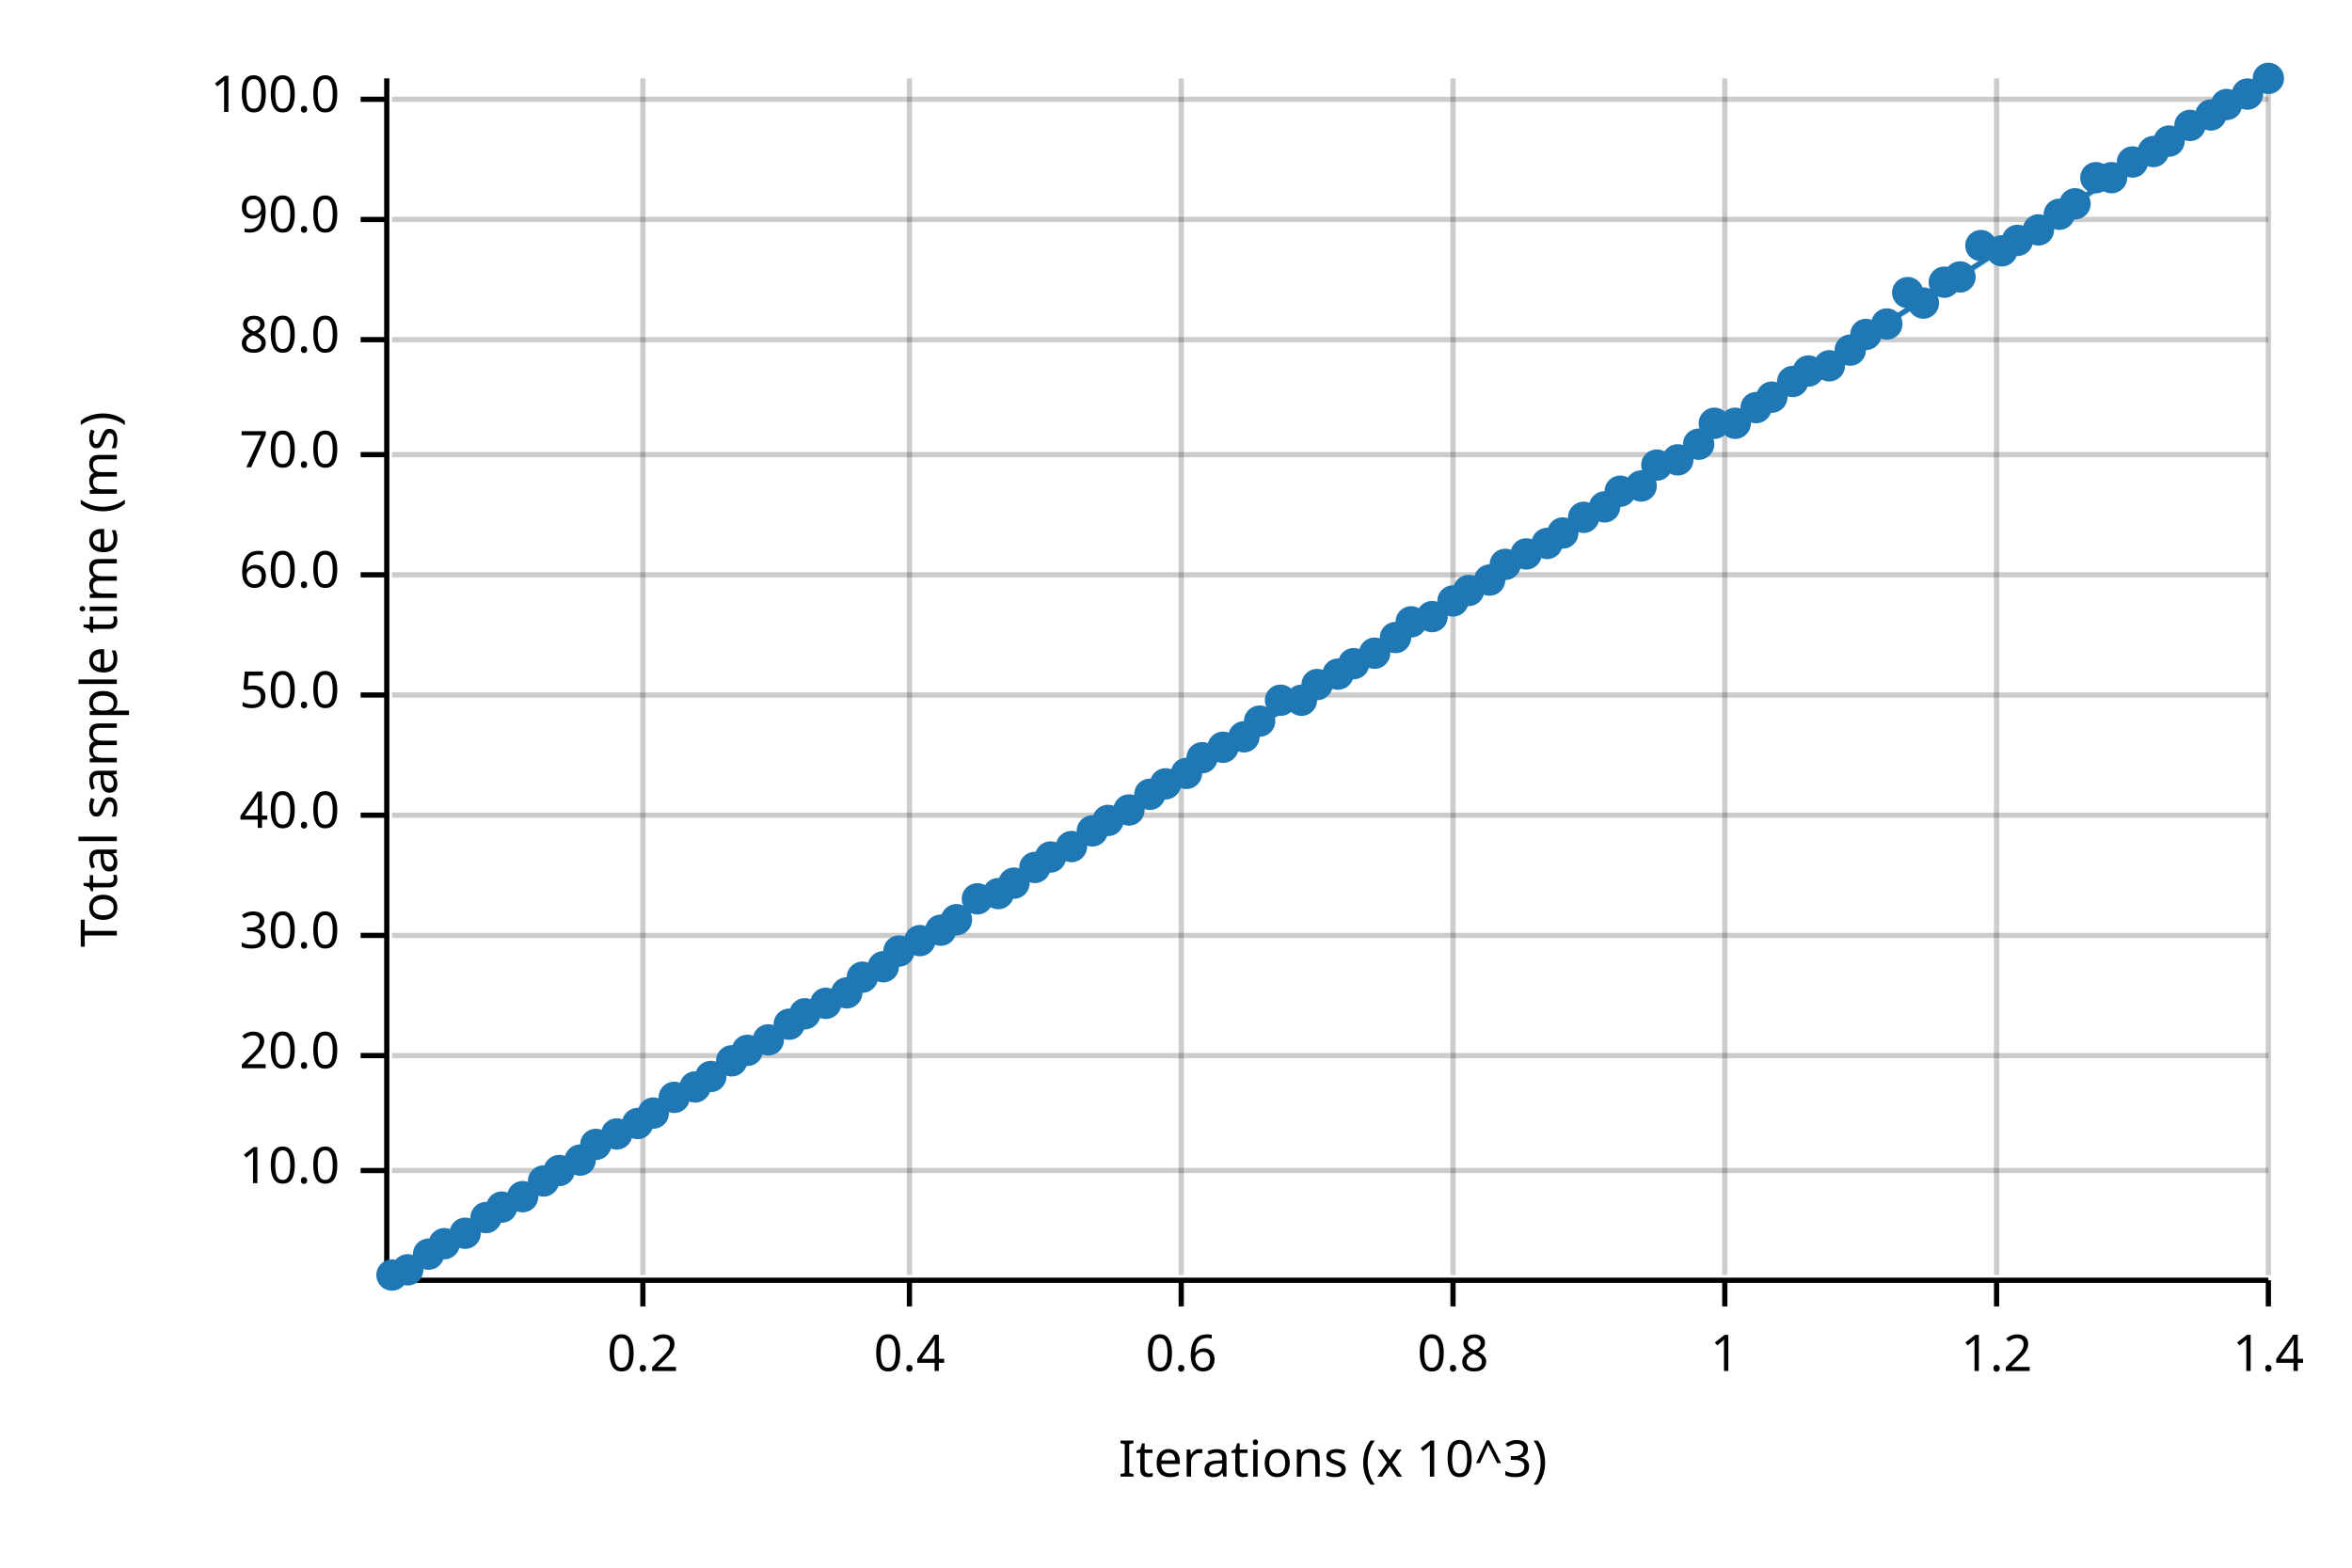
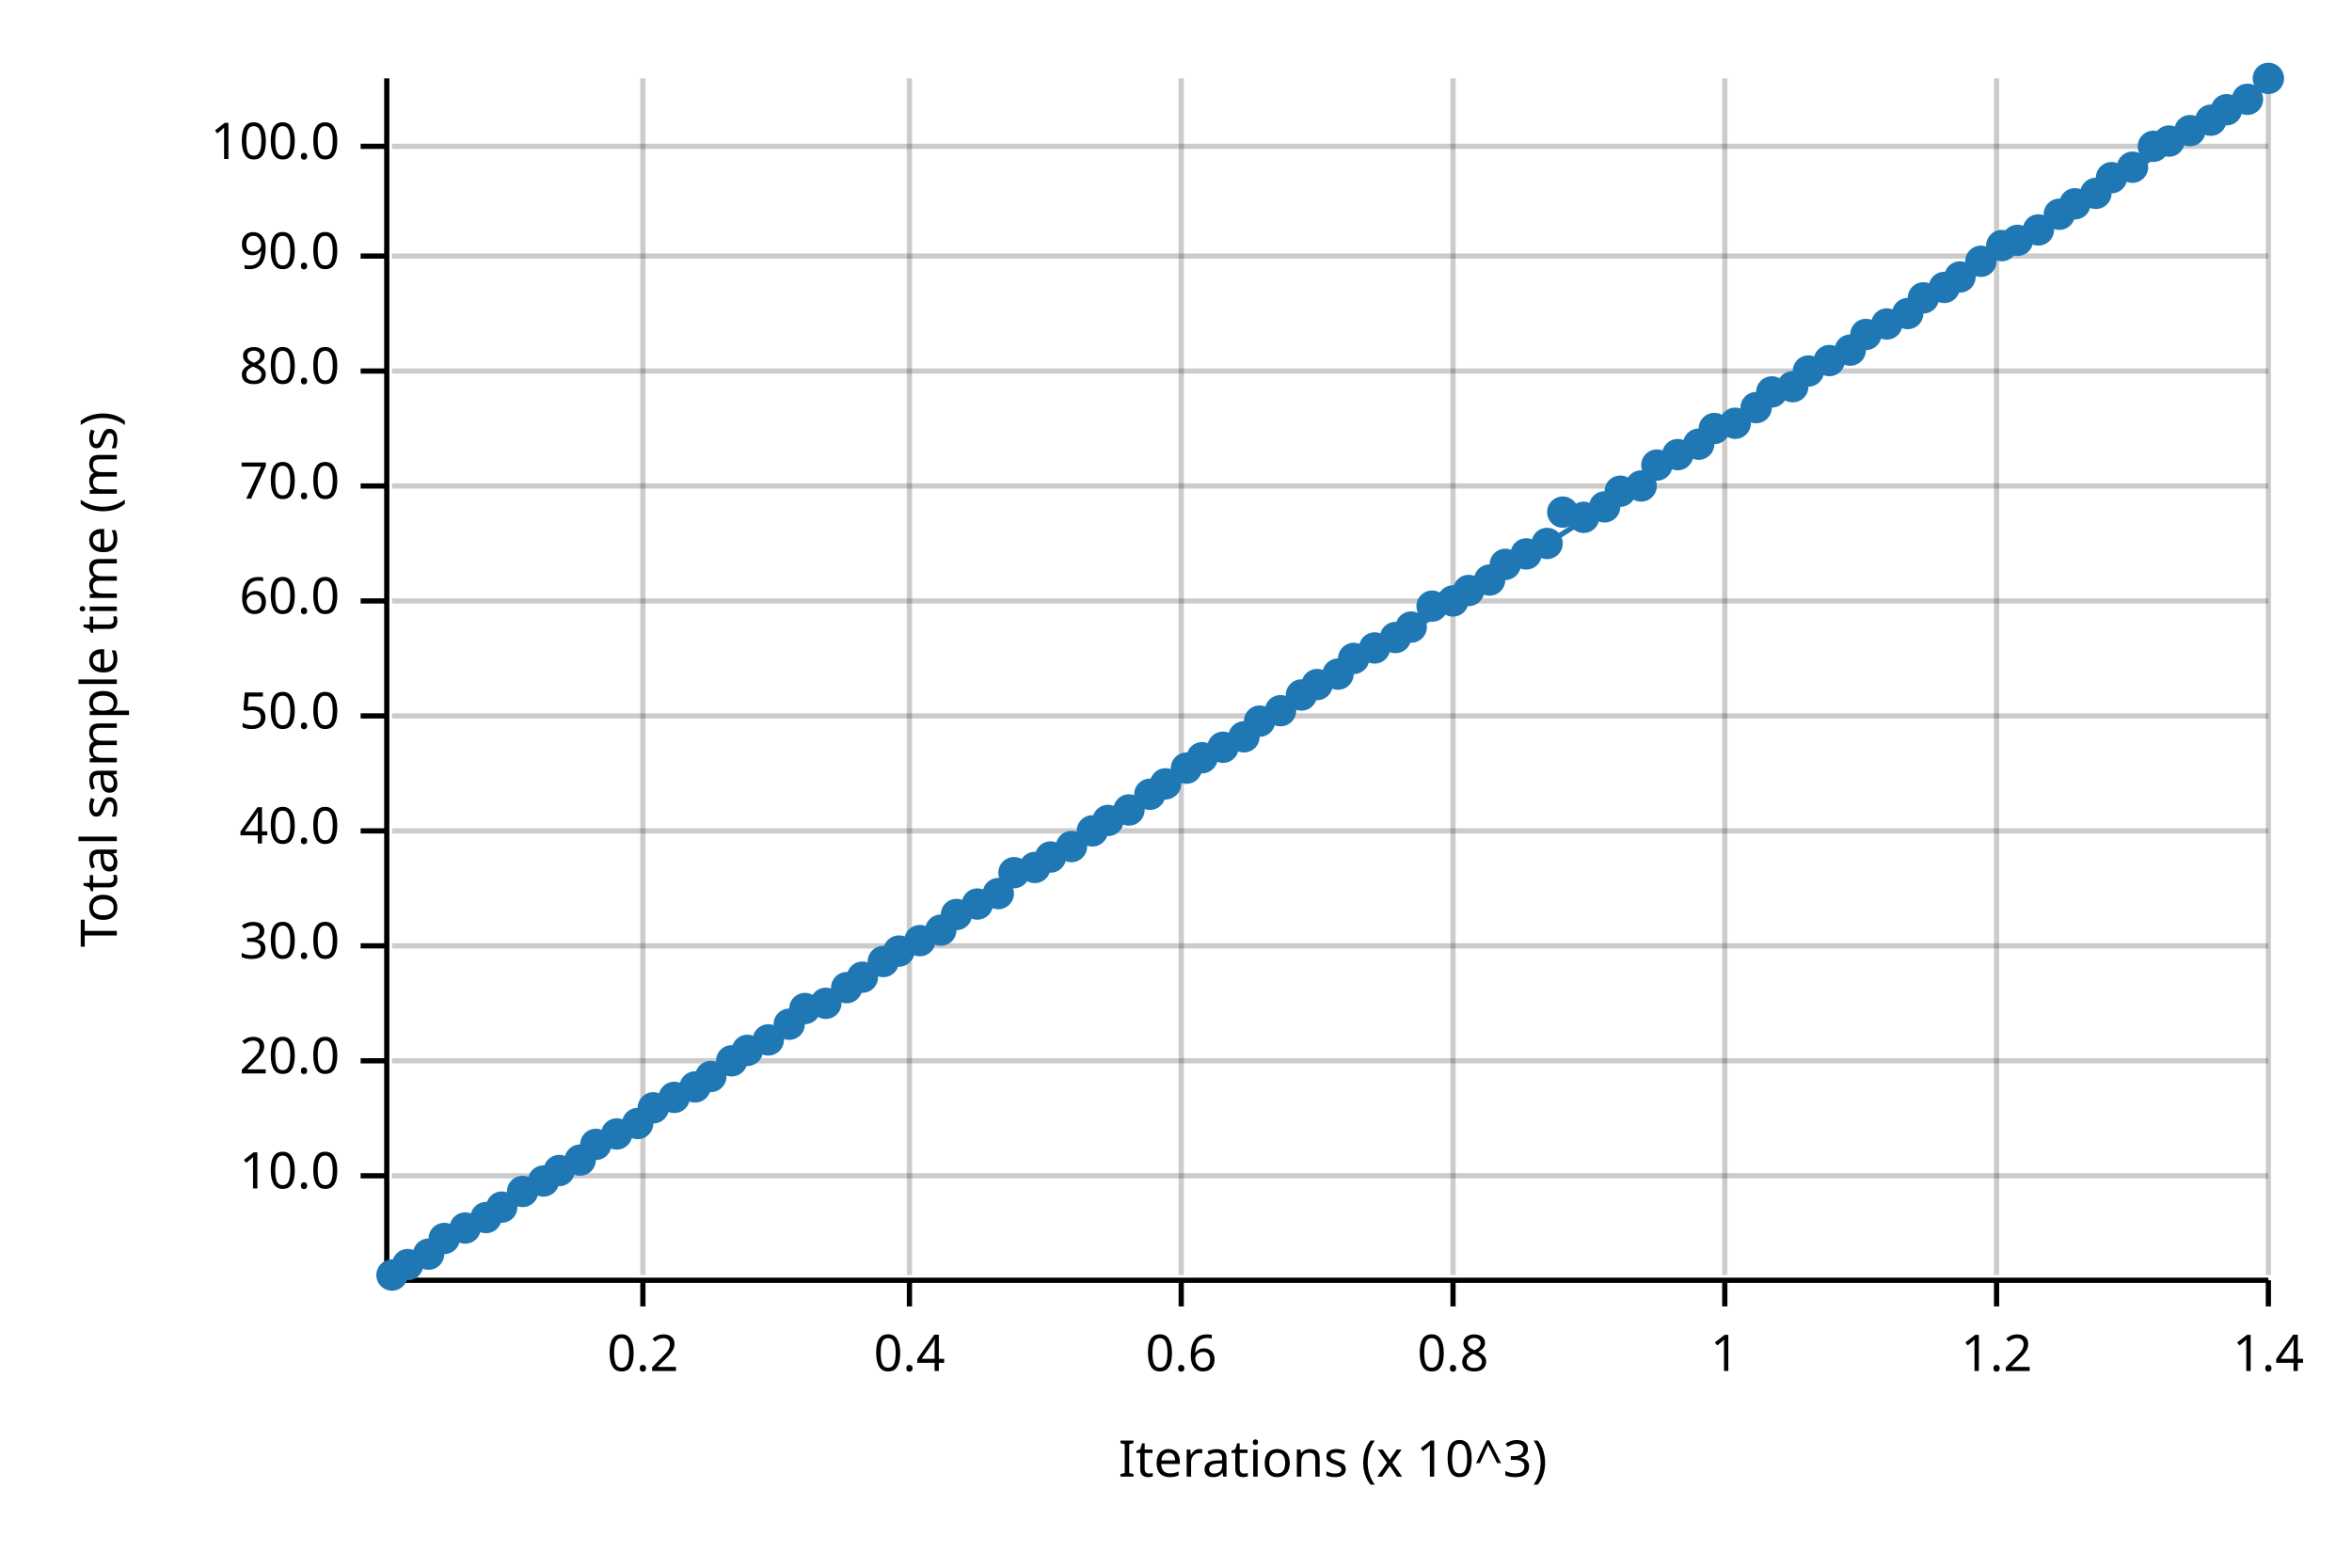
<svg xmlns="http://www.w3.org/2000/svg" width="450" height="300" viewBox="0 0 450 300">
  <text x="15" y="130" dy="0.76em" text-anchor="middle" font-family="sans-serif" font-size="9.677" opacity="1" fill="#000000" transform="rotate(270, 15, 130)">
Total sample time (ms)
</text>
  <text x="255" y="285" dy="-0.5ex" text-anchor="middle" font-family="sans-serif" font-size="9.677" opacity="1" fill="#000000">
Iterations (x 10^3)
</text>
  <line opacity="0.2" stroke="#000000" stroke-width="1" x1="123" y1="244" x2="123" y2="15" />
  <line opacity="0.2" stroke="#000000" stroke-width="1" x1="174" y1="244" x2="174" y2="15" />
  <line opacity="0.2" stroke="#000000" stroke-width="1" x1="226" y1="244" x2="226" y2="15" />
  <line opacity="0.2" stroke="#000000" stroke-width="1" x1="278" y1="244" x2="278" y2="15" />
  <line opacity="0.2" stroke="#000000" stroke-width="1" x1="330" y1="244" x2="330" y2="15" />
  <line opacity="0.2" stroke="#000000" stroke-width="1" x1="382" y1="244" x2="382" y2="15" />
  <line opacity="0.2" stroke="#000000" stroke-width="1" x1="434" y1="244" x2="434" y2="15" />
-   <line opacity="0.2" stroke="#000000" stroke-width="1" x1="75" y1="224" x2="434" y2="224" />
-   <line opacity="0.2" stroke="#000000" stroke-width="1" x1="75" y1="202" x2="434" y2="202" />
-   <line opacity="0.2" stroke="#000000" stroke-width="1" x1="75" y1="179" x2="434" y2="179" />
-   <line opacity="0.2" stroke="#000000" stroke-width="1" x1="75" y1="156" x2="434" y2="156" />
-   <line opacity="0.2" stroke="#000000" stroke-width="1" x1="75" y1="133" x2="434" y2="133" />
-   <line opacity="0.2" stroke="#000000" stroke-width="1" x1="75" y1="110" x2="434" y2="110" />
-   <line opacity="0.2" stroke="#000000" stroke-width="1" x1="75" y1="87" x2="434" y2="87" />
-   <line opacity="0.2" stroke="#000000" stroke-width="1" x1="75" y1="65" x2="434" y2="65" />
-   <line opacity="0.2" stroke="#000000" stroke-width="1" x1="75" y1="42" x2="434" y2="42" />
-   <line opacity="0.2" stroke="#000000" stroke-width="1" x1="75" y1="19" x2="434" y2="19" />
+   <line opacity="0.2" stroke="#000000" stroke-width="1" x1="75" y1="225" x2="434" y2="225" />
+   <line opacity="0.2" stroke="#000000" stroke-width="1" x1="75" y1="203" x2="434" y2="203" />
+   <line opacity="0.2" stroke="#000000" stroke-width="1" x1="75" y1="181" x2="434" y2="181" />
+   <line opacity="0.2" stroke="#000000" stroke-width="1" x1="75" y1="159" x2="434" y2="159" />
+   <line opacity="0.2" stroke="#000000" stroke-width="1" x1="75" y1="137" x2="434" y2="137" />
+   <line opacity="0.2" stroke="#000000" stroke-width="1" x1="75" y1="115" x2="434" y2="115" />
+   <line opacity="0.2" stroke="#000000" stroke-width="1" x1="75" y1="93" x2="434" y2="93" />
+   <line opacity="0.2" stroke="#000000" stroke-width="1" x1="75" y1="71" x2="434" y2="71" />
+   <line opacity="0.2" stroke="#000000" stroke-width="1" x1="75" y1="49" x2="434" y2="49" />
+   <line opacity="0.2" stroke="#000000" stroke-width="1" x1="75" y1="28" x2="434" y2="28" />
  <polyline fill="none" opacity="1" stroke="#000000" stroke-width="1" points="74,15 74,244 " />
-   <text x="65" y="224" dy="0.5ex" text-anchor="end" font-family="sans-serif" font-size="9.677" opacity="1" fill="#000000">
+   <text x="65" y="225" dy="0.5ex" text-anchor="end" font-family="sans-serif" font-size="9.677" opacity="1" fill="#000000">
10.0
</text>
-   <polyline fill="none" opacity="1" stroke="#000000" stroke-width="1" points="69,224 74,224 " />
-   <text x="65" y="202" dy="0.5ex" text-anchor="end" font-family="sans-serif" font-size="9.677" opacity="1" fill="#000000">
+   <polyline fill="none" opacity="1" stroke="#000000" stroke-width="1" points="69,225 74,225 " />
+   <text x="65" y="203" dy="0.5ex" text-anchor="end" font-family="sans-serif" font-size="9.677" opacity="1" fill="#000000">
20.0
</text>
-   <polyline fill="none" opacity="1" stroke="#000000" stroke-width="1" points="69,202 74,202 " />
-   <text x="65" y="179" dy="0.5ex" text-anchor="end" font-family="sans-serif" font-size="9.677" opacity="1" fill="#000000">
+   <polyline fill="none" opacity="1" stroke="#000000" stroke-width="1" points="69,203 74,203 " />
+   <text x="65" y="181" dy="0.5ex" text-anchor="end" font-family="sans-serif" font-size="9.677" opacity="1" fill="#000000">
30.0
</text>
-   <polyline fill="none" opacity="1" stroke="#000000" stroke-width="1" points="69,179 74,179 " />
-   <text x="65" y="156" dy="0.5ex" text-anchor="end" font-family="sans-serif" font-size="9.677" opacity="1" fill="#000000">
+   <polyline fill="none" opacity="1" stroke="#000000" stroke-width="1" points="69,181 74,181 " />
+   <text x="65" y="159" dy="0.5ex" text-anchor="end" font-family="sans-serif" font-size="9.677" opacity="1" fill="#000000">
40.0
</text>
-   <polyline fill="none" opacity="1" stroke="#000000" stroke-width="1" points="69,156 74,156 " />
-   <text x="65" y="133" dy="0.5ex" text-anchor="end" font-family="sans-serif" font-size="9.677" opacity="1" fill="#000000">
+   <polyline fill="none" opacity="1" stroke="#000000" stroke-width="1" points="69,159 74,159 " />
+   <text x="65" y="137" dy="0.5ex" text-anchor="end" font-family="sans-serif" font-size="9.677" opacity="1" fill="#000000">
50.0
</text>
-   <polyline fill="none" opacity="1" stroke="#000000" stroke-width="1" points="69,133 74,133 " />
-   <text x="65" y="110" dy="0.5ex" text-anchor="end" font-family="sans-serif" font-size="9.677" opacity="1" fill="#000000">
+   <polyline fill="none" opacity="1" stroke="#000000" stroke-width="1" points="69,137 74,137 " />
+   <text x="65" y="115" dy="0.5ex" text-anchor="end" font-family="sans-serif" font-size="9.677" opacity="1" fill="#000000">
60.0
</text>
-   <polyline fill="none" opacity="1" stroke="#000000" stroke-width="1" points="69,110 74,110 " />
-   <text x="65" y="87" dy="0.5ex" text-anchor="end" font-family="sans-serif" font-size="9.677" opacity="1" fill="#000000">
+   <polyline fill="none" opacity="1" stroke="#000000" stroke-width="1" points="69,115 74,115 " />
+   <text x="65" y="93" dy="0.5ex" text-anchor="end" font-family="sans-serif" font-size="9.677" opacity="1" fill="#000000">
70.0
</text>
-   <polyline fill="none" opacity="1" stroke="#000000" stroke-width="1" points="69,87 74,87 " />
-   <text x="65" y="65" dy="0.5ex" text-anchor="end" font-family="sans-serif" font-size="9.677" opacity="1" fill="#000000">
+   <polyline fill="none" opacity="1" stroke="#000000" stroke-width="1" points="69,93 74,93 " />
+   <text x="65" y="71" dy="0.5ex" text-anchor="end" font-family="sans-serif" font-size="9.677" opacity="1" fill="#000000">
80.0
</text>
-   <polyline fill="none" opacity="1" stroke="#000000" stroke-width="1" points="69,65 74,65 " />
-   <text x="65" y="42" dy="0.5ex" text-anchor="end" font-family="sans-serif" font-size="9.677" opacity="1" fill="#000000">
+   <polyline fill="none" opacity="1" stroke="#000000" stroke-width="1" points="69,71 74,71 " />
+   <text x="65" y="49" dy="0.5ex" text-anchor="end" font-family="sans-serif" font-size="9.677" opacity="1" fill="#000000">
90.0
</text>
-   <polyline fill="none" opacity="1" stroke="#000000" stroke-width="1" points="69,42 74,42 " />
-   <text x="65" y="19" dy="0.5ex" text-anchor="end" font-family="sans-serif" font-size="9.677" opacity="1" fill="#000000">
+   <polyline fill="none" opacity="1" stroke="#000000" stroke-width="1" points="69,49 74,49 " />
+   <text x="65" y="28" dy="0.5ex" text-anchor="end" font-family="sans-serif" font-size="9.677" opacity="1" fill="#000000">
100.0
</text>
-   <polyline fill="none" opacity="1" stroke="#000000" stroke-width="1" points="69,19 74,19 " />
+   <polyline fill="none" opacity="1" stroke="#000000" stroke-width="1" points="69,28 74,28 " />
  <polyline fill="none" opacity="1" stroke="#000000" stroke-width="1" points="75,245 434,245 " />
  <text x="123" y="255" dy="0.76em" text-anchor="middle" font-family="sans-serif" font-size="9.677" opacity="1" fill="#000000">
0.2
</text>
  <polyline fill="none" opacity="1" stroke="#000000" stroke-width="1" points="123,245 123,250 " />
  <text x="174" y="255" dy="0.76em" text-anchor="middle" font-family="sans-serif" font-size="9.677" opacity="1" fill="#000000">
0.4
</text>
  <polyline fill="none" opacity="1" stroke="#000000" stroke-width="1" points="174,245 174,250 " />
  <text x="226" y="255" dy="0.76em" text-anchor="middle" font-family="sans-serif" font-size="9.677" opacity="1" fill="#000000">
0.6
</text>
  <polyline fill="none" opacity="1" stroke="#000000" stroke-width="1" points="226,245 226,250 " />
  <text x="278" y="255" dy="0.76em" text-anchor="middle" font-family="sans-serif" font-size="9.677" opacity="1" fill="#000000">
0.8
</text>
  <polyline fill="none" opacity="1" stroke="#000000" stroke-width="1" points="278,245 278,250 " />
  <text x="330" y="255" dy="0.76em" text-anchor="middle" font-family="sans-serif" font-size="9.677" opacity="1" fill="#000000">
1
</text>
  <polyline fill="none" opacity="1" stroke="#000000" stroke-width="1" points="330,245 330,250 " />
  <text x="382" y="255" dy="0.76em" text-anchor="middle" font-family="sans-serif" font-size="9.677" opacity="1" fill="#000000">
1.2
</text>
  <polyline fill="none" opacity="1" stroke="#000000" stroke-width="1" points="382,245 382,250 " />
  <text x="434" y="255" dy="0.76em" text-anchor="middle" font-family="sans-serif" font-size="9.677" opacity="1" fill="#000000">
1.4
</text>
  <polyline fill="none" opacity="1" stroke="#000000" stroke-width="1" points="434,245 434,250 " />
  <circle cx="75" cy="244" r="3" opacity="1" fill="#1F78B4" stroke="none" stroke-width="1" />
-   <circle cx="78" cy="243" r="3" opacity="1" fill="#1F78B4" stroke="none" stroke-width="1" />
+   <circle cx="78" cy="242" r="3" opacity="1" fill="#1F78B4" stroke="none" stroke-width="1" />
  <circle cx="82" cy="240" r="3" opacity="1" fill="#1F78B4" stroke="none" stroke-width="1" />
-   <circle cx="85" cy="238" r="3" opacity="1" fill="#1F78B4" stroke="none" stroke-width="1" />
-   <circle cx="89" cy="236" r="3" opacity="1" fill="#1F78B4" stroke="none" stroke-width="1" />
+   <circle cx="85" cy="237" r="3" opacity="1" fill="#1F78B4" stroke="none" stroke-width="1" />
+   <circle cx="89" cy="235" r="3" opacity="1" fill="#1F78B4" stroke="none" stroke-width="1" />
  <circle cx="93" cy="233" r="3" opacity="1" fill="#1F78B4" stroke="none" stroke-width="1" />
  <circle cx="96" cy="231" r="3" opacity="1" fill="#1F78B4" stroke="none" stroke-width="1" />
-   <circle cx="100" cy="229" r="3" opacity="1" fill="#1F78B4" stroke="none" stroke-width="1" />
+   <circle cx="100" cy="228" r="3" opacity="1" fill="#1F78B4" stroke="none" stroke-width="1" />
  <circle cx="104" cy="226" r="3" opacity="1" fill="#1F78B4" stroke="none" stroke-width="1" />
  <circle cx="107" cy="224" r="3" opacity="1" fill="#1F78B4" stroke="none" stroke-width="1" />
  <circle cx="111" cy="222" r="3" opacity="1" fill="#1F78B4" stroke="none" stroke-width="1" />
  <circle cx="114" cy="219" r="3" opacity="1" fill="#1F78B4" stroke="none" stroke-width="1" />
  <circle cx="118" cy="217" r="3" opacity="1" fill="#1F78B4" stroke="none" stroke-width="1" />
  <circle cx="122" cy="215" r="3" opacity="1" fill="#1F78B4" stroke="none" stroke-width="1" />
-   <circle cx="125" cy="213" r="3" opacity="1" fill="#1F78B4" stroke="none" stroke-width="1" />
+   <circle cx="125" cy="212" r="3" opacity="1" fill="#1F78B4" stroke="none" stroke-width="1" />
  <circle cx="129" cy="210" r="3" opacity="1" fill="#1F78B4" stroke="none" stroke-width="1" />
  <circle cx="133" cy="208" r="3" opacity="1" fill="#1F78B4" stroke="none" stroke-width="1" />
  <circle cx="136" cy="206" r="3" opacity="1" fill="#1F78B4" stroke="none" stroke-width="1" />
  <circle cx="140" cy="203" r="3" opacity="1" fill="#1F78B4" stroke="none" stroke-width="1" />
  <circle cx="143" cy="201" r="3" opacity="1" fill="#1F78B4" stroke="none" stroke-width="1" />
  <circle cx="147" cy="199" r="3" opacity="1" fill="#1F78B4" stroke="none" stroke-width="1" />
  <circle cx="151" cy="196" r="3" opacity="1" fill="#1F78B4" stroke="none" stroke-width="1" />
-   <circle cx="154" cy="194" r="3" opacity="1" fill="#1F78B4" stroke="none" stroke-width="1" />
+   <circle cx="154" cy="193" r="3" opacity="1" fill="#1F78B4" stroke="none" stroke-width="1" />
  <circle cx="158" cy="192" r="3" opacity="1" fill="#1F78B4" stroke="none" stroke-width="1" />
-   <circle cx="162" cy="190" r="3" opacity="1" fill="#1F78B4" stroke="none" stroke-width="1" />
+   <circle cx="162" cy="189" r="3" opacity="1" fill="#1F78B4" stroke="none" stroke-width="1" />
  <circle cx="165" cy="187" r="3" opacity="1" fill="#1F78B4" stroke="none" stroke-width="1" />
-   <circle cx="169" cy="185" r="3" opacity="1" fill="#1F78B4" stroke="none" stroke-width="1" />
+   <circle cx="169" cy="184" r="3" opacity="1" fill="#1F78B4" stroke="none" stroke-width="1" />
  <circle cx="172" cy="182" r="3" opacity="1" fill="#1F78B4" stroke="none" stroke-width="1" />
  <circle cx="176" cy="180" r="3" opacity="1" fill="#1F78B4" stroke="none" stroke-width="1" />
  <circle cx="180" cy="178" r="3" opacity="1" fill="#1F78B4" stroke="none" stroke-width="1" />
-   <circle cx="183" cy="176" r="3" opacity="1" fill="#1F78B4" stroke="none" stroke-width="1" />
-   <circle cx="187" cy="172" r="3" opacity="1" fill="#1F78B4" stroke="none" stroke-width="1" />
+   <circle cx="183" cy="175" r="3" opacity="1" fill="#1F78B4" stroke="none" stroke-width="1" />
+   <circle cx="187" cy="173" r="3" opacity="1" fill="#1F78B4" stroke="none" stroke-width="1" />
  <circle cx="191" cy="171" r="3" opacity="1" fill="#1F78B4" stroke="none" stroke-width="1" />
-   <circle cx="194" cy="169" r="3" opacity="1" fill="#1F78B4" stroke="none" stroke-width="1" />
+   <circle cx="194" cy="167" r="3" opacity="1" fill="#1F78B4" stroke="none" stroke-width="1" />
  <circle cx="198" cy="166" r="3" opacity="1" fill="#1F78B4" stroke="none" stroke-width="1" />
  <circle cx="201" cy="164" r="3" opacity="1" fill="#1F78B4" stroke="none" stroke-width="1" />
  <circle cx="205" cy="162" r="3" opacity="1" fill="#1F78B4" stroke="none" stroke-width="1" />
  <circle cx="209" cy="159" r="3" opacity="1" fill="#1F78B4" stroke="none" stroke-width="1" />
  <circle cx="212" cy="157" r="3" opacity="1" fill="#1F78B4" stroke="none" stroke-width="1" />
  <circle cx="216" cy="155" r="3" opacity="1" fill="#1F78B4" stroke="none" stroke-width="1" />
  <circle cx="220" cy="152" r="3" opacity="1" fill="#1F78B4" stroke="none" stroke-width="1" />
  <circle cx="223" cy="150" r="3" opacity="1" fill="#1F78B4" stroke="none" stroke-width="1" />
-   <circle cx="227" cy="148" r="3" opacity="1" fill="#1F78B4" stroke="none" stroke-width="1" />
+   <circle cx="227" cy="147" r="3" opacity="1" fill="#1F78B4" stroke="none" stroke-width="1" />
  <circle cx="230" cy="145" r="3" opacity="1" fill="#1F78B4" stroke="none" stroke-width="1" />
  <circle cx="234" cy="143" r="3" opacity="1" fill="#1F78B4" stroke="none" stroke-width="1" />
  <circle cx="238" cy="141" r="3" opacity="1" fill="#1F78B4" stroke="none" stroke-width="1" />
  <circle cx="241" cy="138" r="3" opacity="1" fill="#1F78B4" stroke="none" stroke-width="1" />
-   <circle cx="245" cy="134" r="3" opacity="1" fill="#1F78B4" stroke="none" stroke-width="1" />
-   <circle cx="249" cy="134" r="3" opacity="1" fill="#1F78B4" stroke="none" stroke-width="1" />
+   <circle cx="245" cy="136" r="3" opacity="1" fill="#1F78B4" stroke="none" stroke-width="1" />
+   <circle cx="249" cy="133" r="3" opacity="1" fill="#1F78B4" stroke="none" stroke-width="1" />
  <circle cx="252" cy="131" r="3" opacity="1" fill="#1F78B4" stroke="none" stroke-width="1" />
  <circle cx="256" cy="129" r="3" opacity="1" fill="#1F78B4" stroke="none" stroke-width="1" />
-   <circle cx="259" cy="127" r="3" opacity="1" fill="#1F78B4" stroke="none" stroke-width="1" />
-   <circle cx="263" cy="125" r="3" opacity="1" fill="#1F78B4" stroke="none" stroke-width="1" />
+   <circle cx="259" cy="126" r="3" opacity="1" fill="#1F78B4" stroke="none" stroke-width="1" />
+   <circle cx="263" cy="124" r="3" opacity="1" fill="#1F78B4" stroke="none" stroke-width="1" />
  <circle cx="267" cy="122" r="3" opacity="1" fill="#1F78B4" stroke="none" stroke-width="1" />
-   <circle cx="270" cy="119" r="3" opacity="1" fill="#1F78B4" stroke="none" stroke-width="1" />
-   <circle cx="274" cy="118" r="3" opacity="1" fill="#1F78B4" stroke="none" stroke-width="1" />
+   <circle cx="270" cy="120" r="3" opacity="1" fill="#1F78B4" stroke="none" stroke-width="1" />
+   <circle cx="274" cy="116" r="3" opacity="1" fill="#1F78B4" stroke="none" stroke-width="1" />
  <circle cx="278" cy="115" r="3" opacity="1" fill="#1F78B4" stroke="none" stroke-width="1" />
  <circle cx="281" cy="113" r="3" opacity="1" fill="#1F78B4" stroke="none" stroke-width="1" />
  <circle cx="285" cy="111" r="3" opacity="1" fill="#1F78B4" stroke="none" stroke-width="1" />
  <circle cx="288" cy="108" r="3" opacity="1" fill="#1F78B4" stroke="none" stroke-width="1" />
  <circle cx="292" cy="106" r="3" opacity="1" fill="#1F78B4" stroke="none" stroke-width="1" />
  <circle cx="296" cy="104" r="3" opacity="1" fill="#1F78B4" stroke="none" stroke-width="1" />
-   <circle cx="299" cy="102" r="3" opacity="1" fill="#1F78B4" stroke="none" stroke-width="1" />
+   <circle cx="299" cy="98" r="3" opacity="1" fill="#1F78B4" stroke="none" stroke-width="1" />
  <circle cx="303" cy="99" r="3" opacity="1" fill="#1F78B4" stroke="none" stroke-width="1" />
  <circle cx="307" cy="97" r="3" opacity="1" fill="#1F78B4" stroke="none" stroke-width="1" />
  <circle cx="310" cy="94" r="3" opacity="1" fill="#1F78B4" stroke="none" stroke-width="1" />
  <circle cx="314" cy="93" r="3" opacity="1" fill="#1F78B4" stroke="none" stroke-width="1" />
  <circle cx="317" cy="89" r="3" opacity="1" fill="#1F78B4" stroke="none" stroke-width="1" />
-   <circle cx="321" cy="88" r="3" opacity="1" fill="#1F78B4" stroke="none" stroke-width="1" />
+   <circle cx="321" cy="87" r="3" opacity="1" fill="#1F78B4" stroke="none" stroke-width="1" />
  <circle cx="325" cy="85" r="3" opacity="1" fill="#1F78B4" stroke="none" stroke-width="1" />
-   <circle cx="328" cy="81" r="3" opacity="1" fill="#1F78B4" stroke="none" stroke-width="1" />
+   <circle cx="328" cy="82" r="3" opacity="1" fill="#1F78B4" stroke="none" stroke-width="1" />
  <circle cx="332" cy="81" r="3" opacity="1" fill="#1F78B4" stroke="none" stroke-width="1" />
  <circle cx="336" cy="78" r="3" opacity="1" fill="#1F78B4" stroke="none" stroke-width="1" />
-   <circle cx="339" cy="76" r="3" opacity="1" fill="#1F78B4" stroke="none" stroke-width="1" />
-   <circle cx="343" cy="73" r="3" opacity="1" fill="#1F78B4" stroke="none" stroke-width="1" />
+   <circle cx="339" cy="75" r="3" opacity="1" fill="#1F78B4" stroke="none" stroke-width="1" />
+   <circle cx="343" cy="74" r="3" opacity="1" fill="#1F78B4" stroke="none" stroke-width="1" />
  <circle cx="346" cy="71" r="3" opacity="1" fill="#1F78B4" stroke="none" stroke-width="1" />
-   <circle cx="350" cy="70" r="3" opacity="1" fill="#1F78B4" stroke="none" stroke-width="1" />
+   <circle cx="350" cy="69" r="3" opacity="1" fill="#1F78B4" stroke="none" stroke-width="1" />
  <circle cx="354" cy="67" r="3" opacity="1" fill="#1F78B4" stroke="none" stroke-width="1" />
  <circle cx="357" cy="64" r="3" opacity="1" fill="#1F78B4" stroke="none" stroke-width="1" />
  <circle cx="361" cy="62" r="3" opacity="1" fill="#1F78B4" stroke="none" stroke-width="1" />
-   <circle cx="365" cy="56" r="3" opacity="1" fill="#1F78B4" stroke="none" stroke-width="1" />
-   <circle cx="368" cy="58" r="3" opacity="1" fill="#1F78B4" stroke="none" stroke-width="1" />
-   <circle cx="372" cy="54" r="3" opacity="1" fill="#1F78B4" stroke="none" stroke-width="1" />
+   <circle cx="365" cy="60" r="3" opacity="1" fill="#1F78B4" stroke="none" stroke-width="1" />
+   <circle cx="368" cy="57" r="3" opacity="1" fill="#1F78B4" stroke="none" stroke-width="1" />
+   <circle cx="372" cy="55" r="3" opacity="1" fill="#1F78B4" stroke="none" stroke-width="1" />
  <circle cx="375" cy="53" r="3" opacity="1" fill="#1F78B4" stroke="none" stroke-width="1" />
-   <circle cx="379" cy="47" r="3" opacity="1" fill="#1F78B4" stroke="none" stroke-width="1" />
-   <circle cx="383" cy="48" r="3" opacity="1" fill="#1F78B4" stroke="none" stroke-width="1" />
+   <circle cx="379" cy="50" r="3" opacity="1" fill="#1F78B4" stroke="none" stroke-width="1" />
+   <circle cx="383" cy="47" r="3" opacity="1" fill="#1F78B4" stroke="none" stroke-width="1" />
  <circle cx="386" cy="46" r="3" opacity="1" fill="#1F78B4" stroke="none" stroke-width="1" />
  <circle cx="390" cy="44" r="3" opacity="1" fill="#1F78B4" stroke="none" stroke-width="1" />
  <circle cx="394" cy="41" r="3" opacity="1" fill="#1F78B4" stroke="none" stroke-width="1" />
  <circle cx="397" cy="39" r="3" opacity="1" fill="#1F78B4" stroke="none" stroke-width="1" />
-   <circle cx="401" cy="34" r="3" opacity="1" fill="#1F78B4" stroke="none" stroke-width="1" />
+   <circle cx="401" cy="37" r="3" opacity="1" fill="#1F78B4" stroke="none" stroke-width="1" />
  <circle cx="404" cy="34" r="3" opacity="1" fill="#1F78B4" stroke="none" stroke-width="1" />
-   <circle cx="408" cy="31" r="3" opacity="1" fill="#1F78B4" stroke="none" stroke-width="1" />
-   <circle cx="412" cy="29" r="3" opacity="1" fill="#1F78B4" stroke="none" stroke-width="1" />
+   <circle cx="408" cy="32" r="3" opacity="1" fill="#1F78B4" stroke="none" stroke-width="1" />
+   <circle cx="412" cy="28" r="3" opacity="1" fill="#1F78B4" stroke="none" stroke-width="1" />
  <circle cx="415" cy="27" r="3" opacity="1" fill="#1F78B4" stroke="none" stroke-width="1" />
-   <circle cx="419" cy="24" r="3" opacity="1" fill="#1F78B4" stroke="none" stroke-width="1" />
-   <circle cx="423" cy="22" r="3" opacity="1" fill="#1F78B4" stroke="none" stroke-width="1" />
-   <circle cx="426" cy="20" r="3" opacity="1" fill="#1F78B4" stroke="none" stroke-width="1" />
-   <circle cx="430" cy="18" r="3" opacity="1" fill="#1F78B4" stroke="none" stroke-width="1" />
+   <circle cx="419" cy="25" r="3" opacity="1" fill="#1F78B4" stroke="none" stroke-width="1" />
+   <circle cx="423" cy="23" r="3" opacity="1" fill="#1F78B4" stroke="none" stroke-width="1" />
+   <circle cx="426" cy="21" r="3" opacity="1" fill="#1F78B4" stroke="none" stroke-width="1" />
+   <circle cx="430" cy="19" r="3" opacity="1" fill="#1F78B4" stroke="none" stroke-width="1" />
  <circle cx="434" cy="15" r="3" opacity="1" fill="#1F78B4" stroke="none" stroke-width="1" />
-   <polyline fill="none" opacity="1" stroke="#1F78B4" stroke-width="1" points="75,245 434,15 " />
+   <polyline fill="none" opacity="1" stroke="#1F78B4" stroke-width="1" points="75,245 434,16 " />
  <polygon opacity="0.25" fill="#1F78B4" points="75,245 434,16 434,15 " />
</svg>
